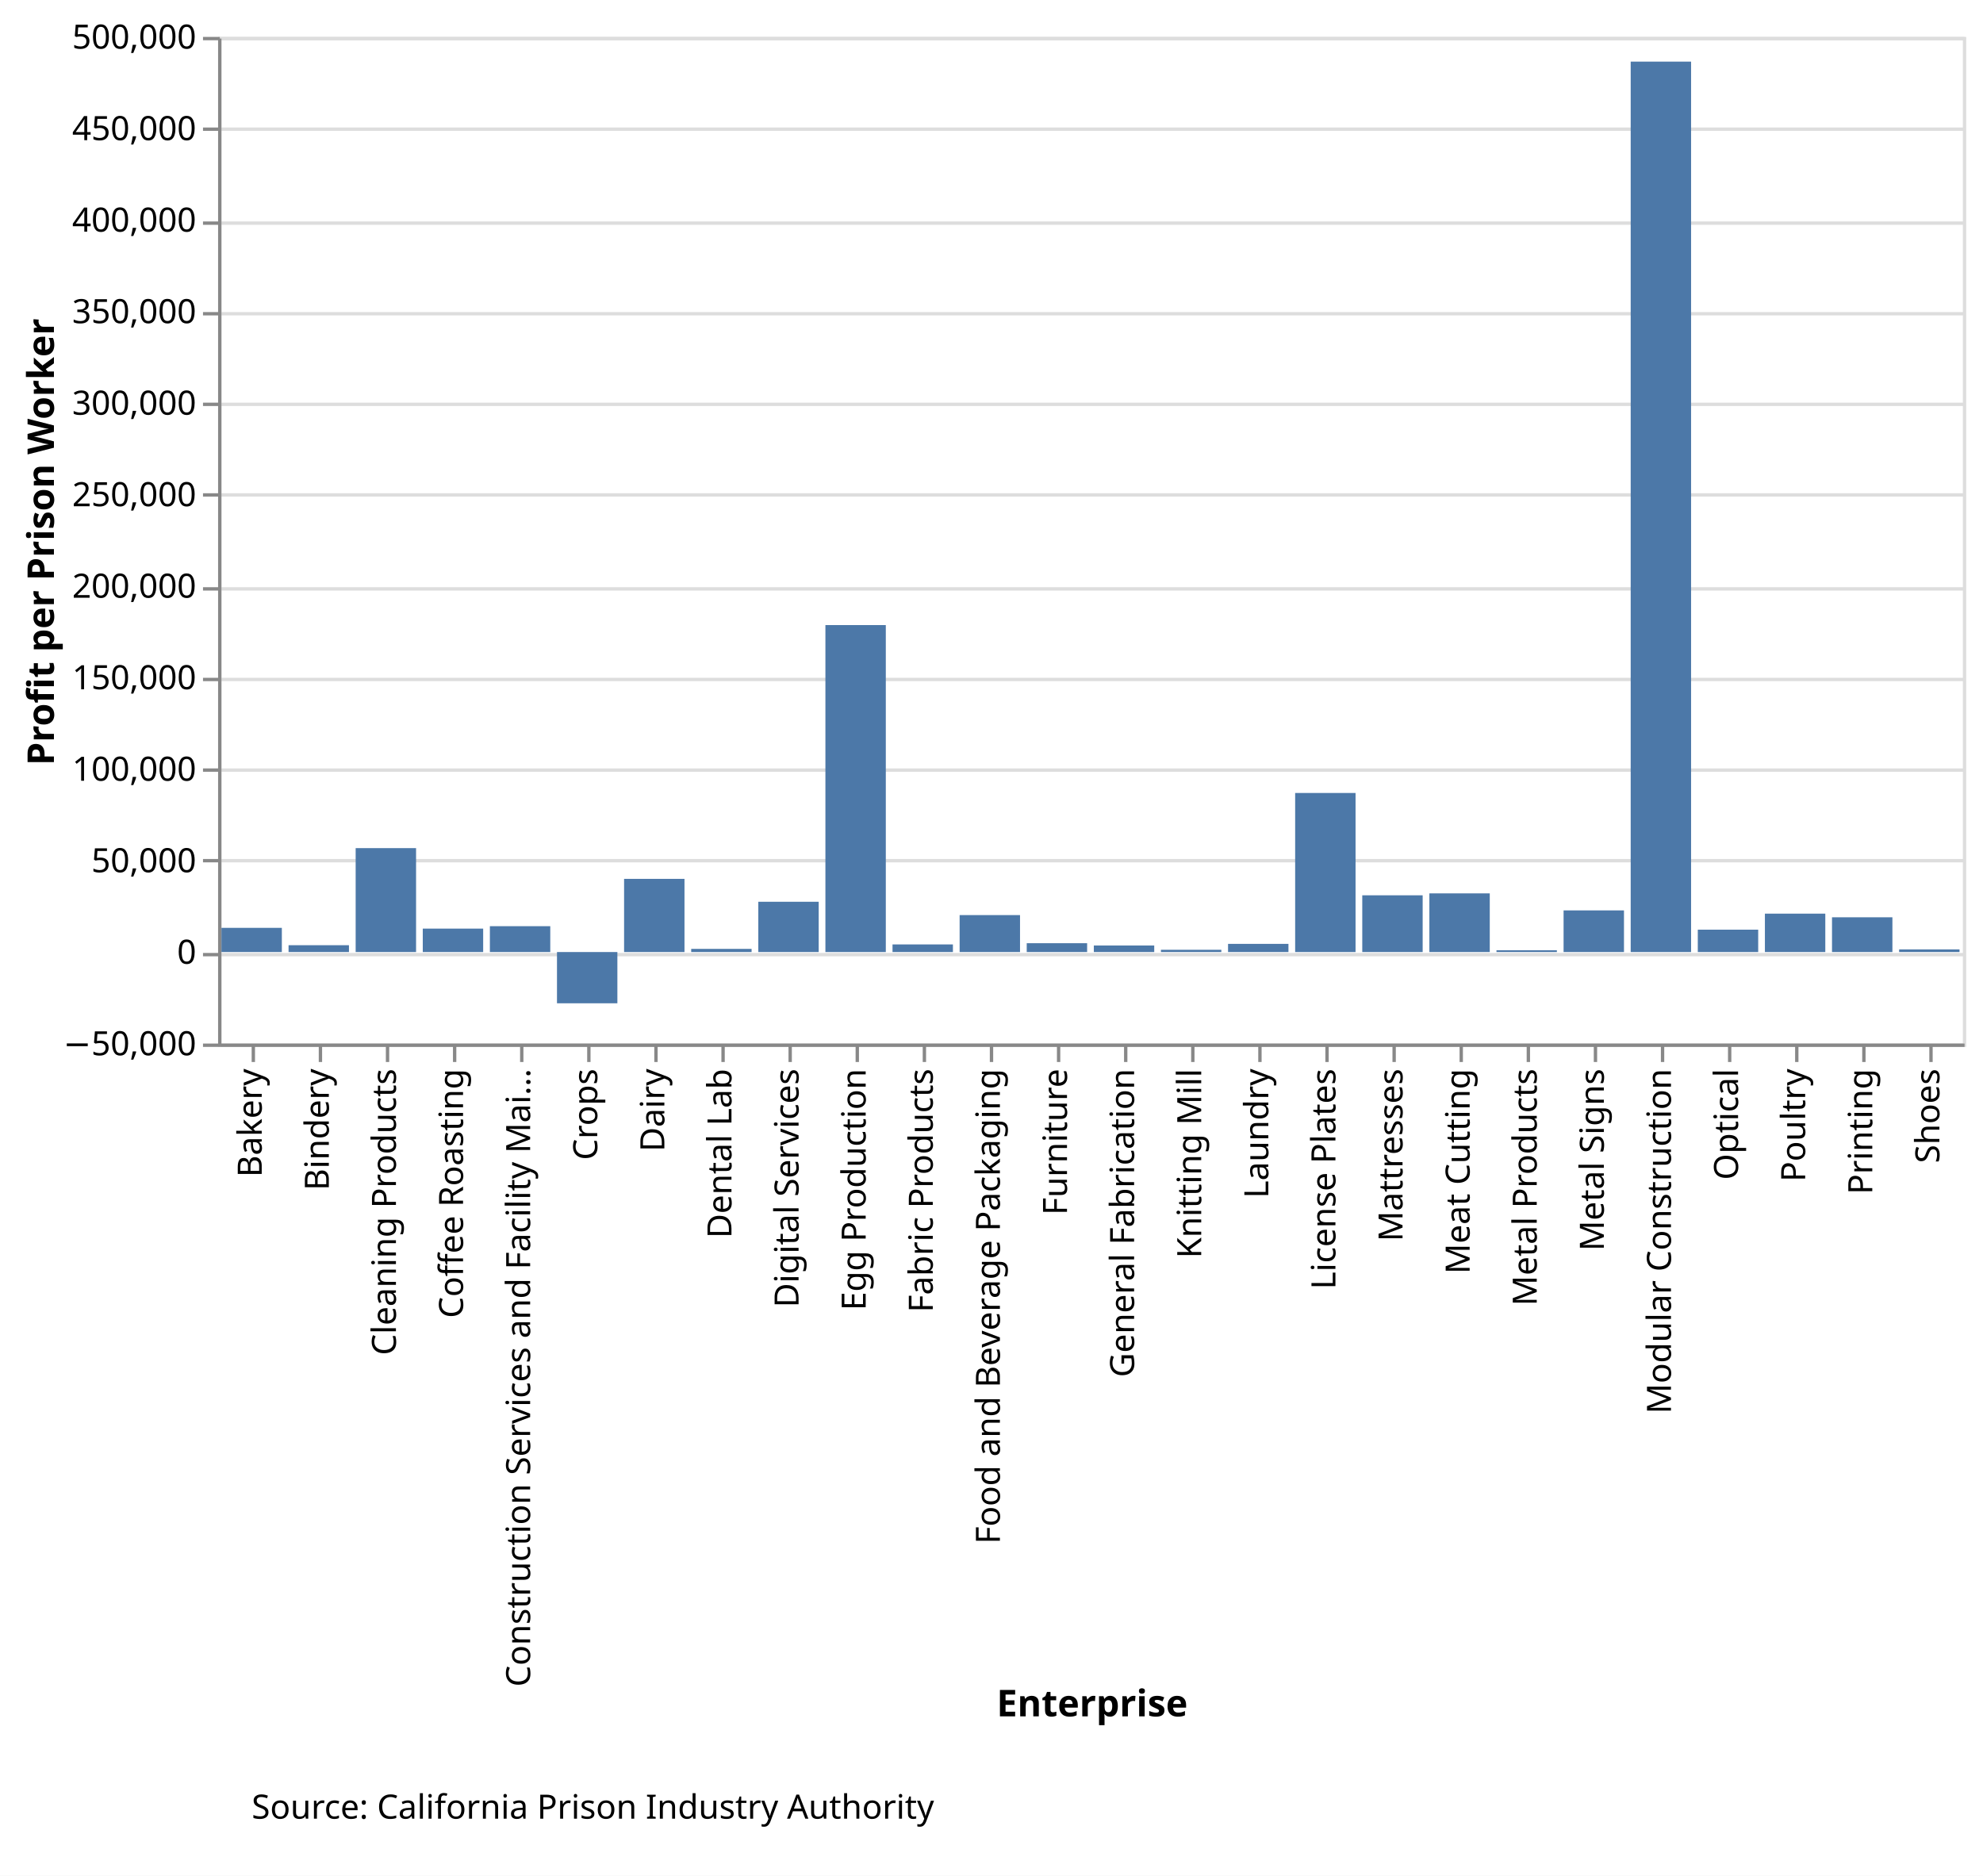
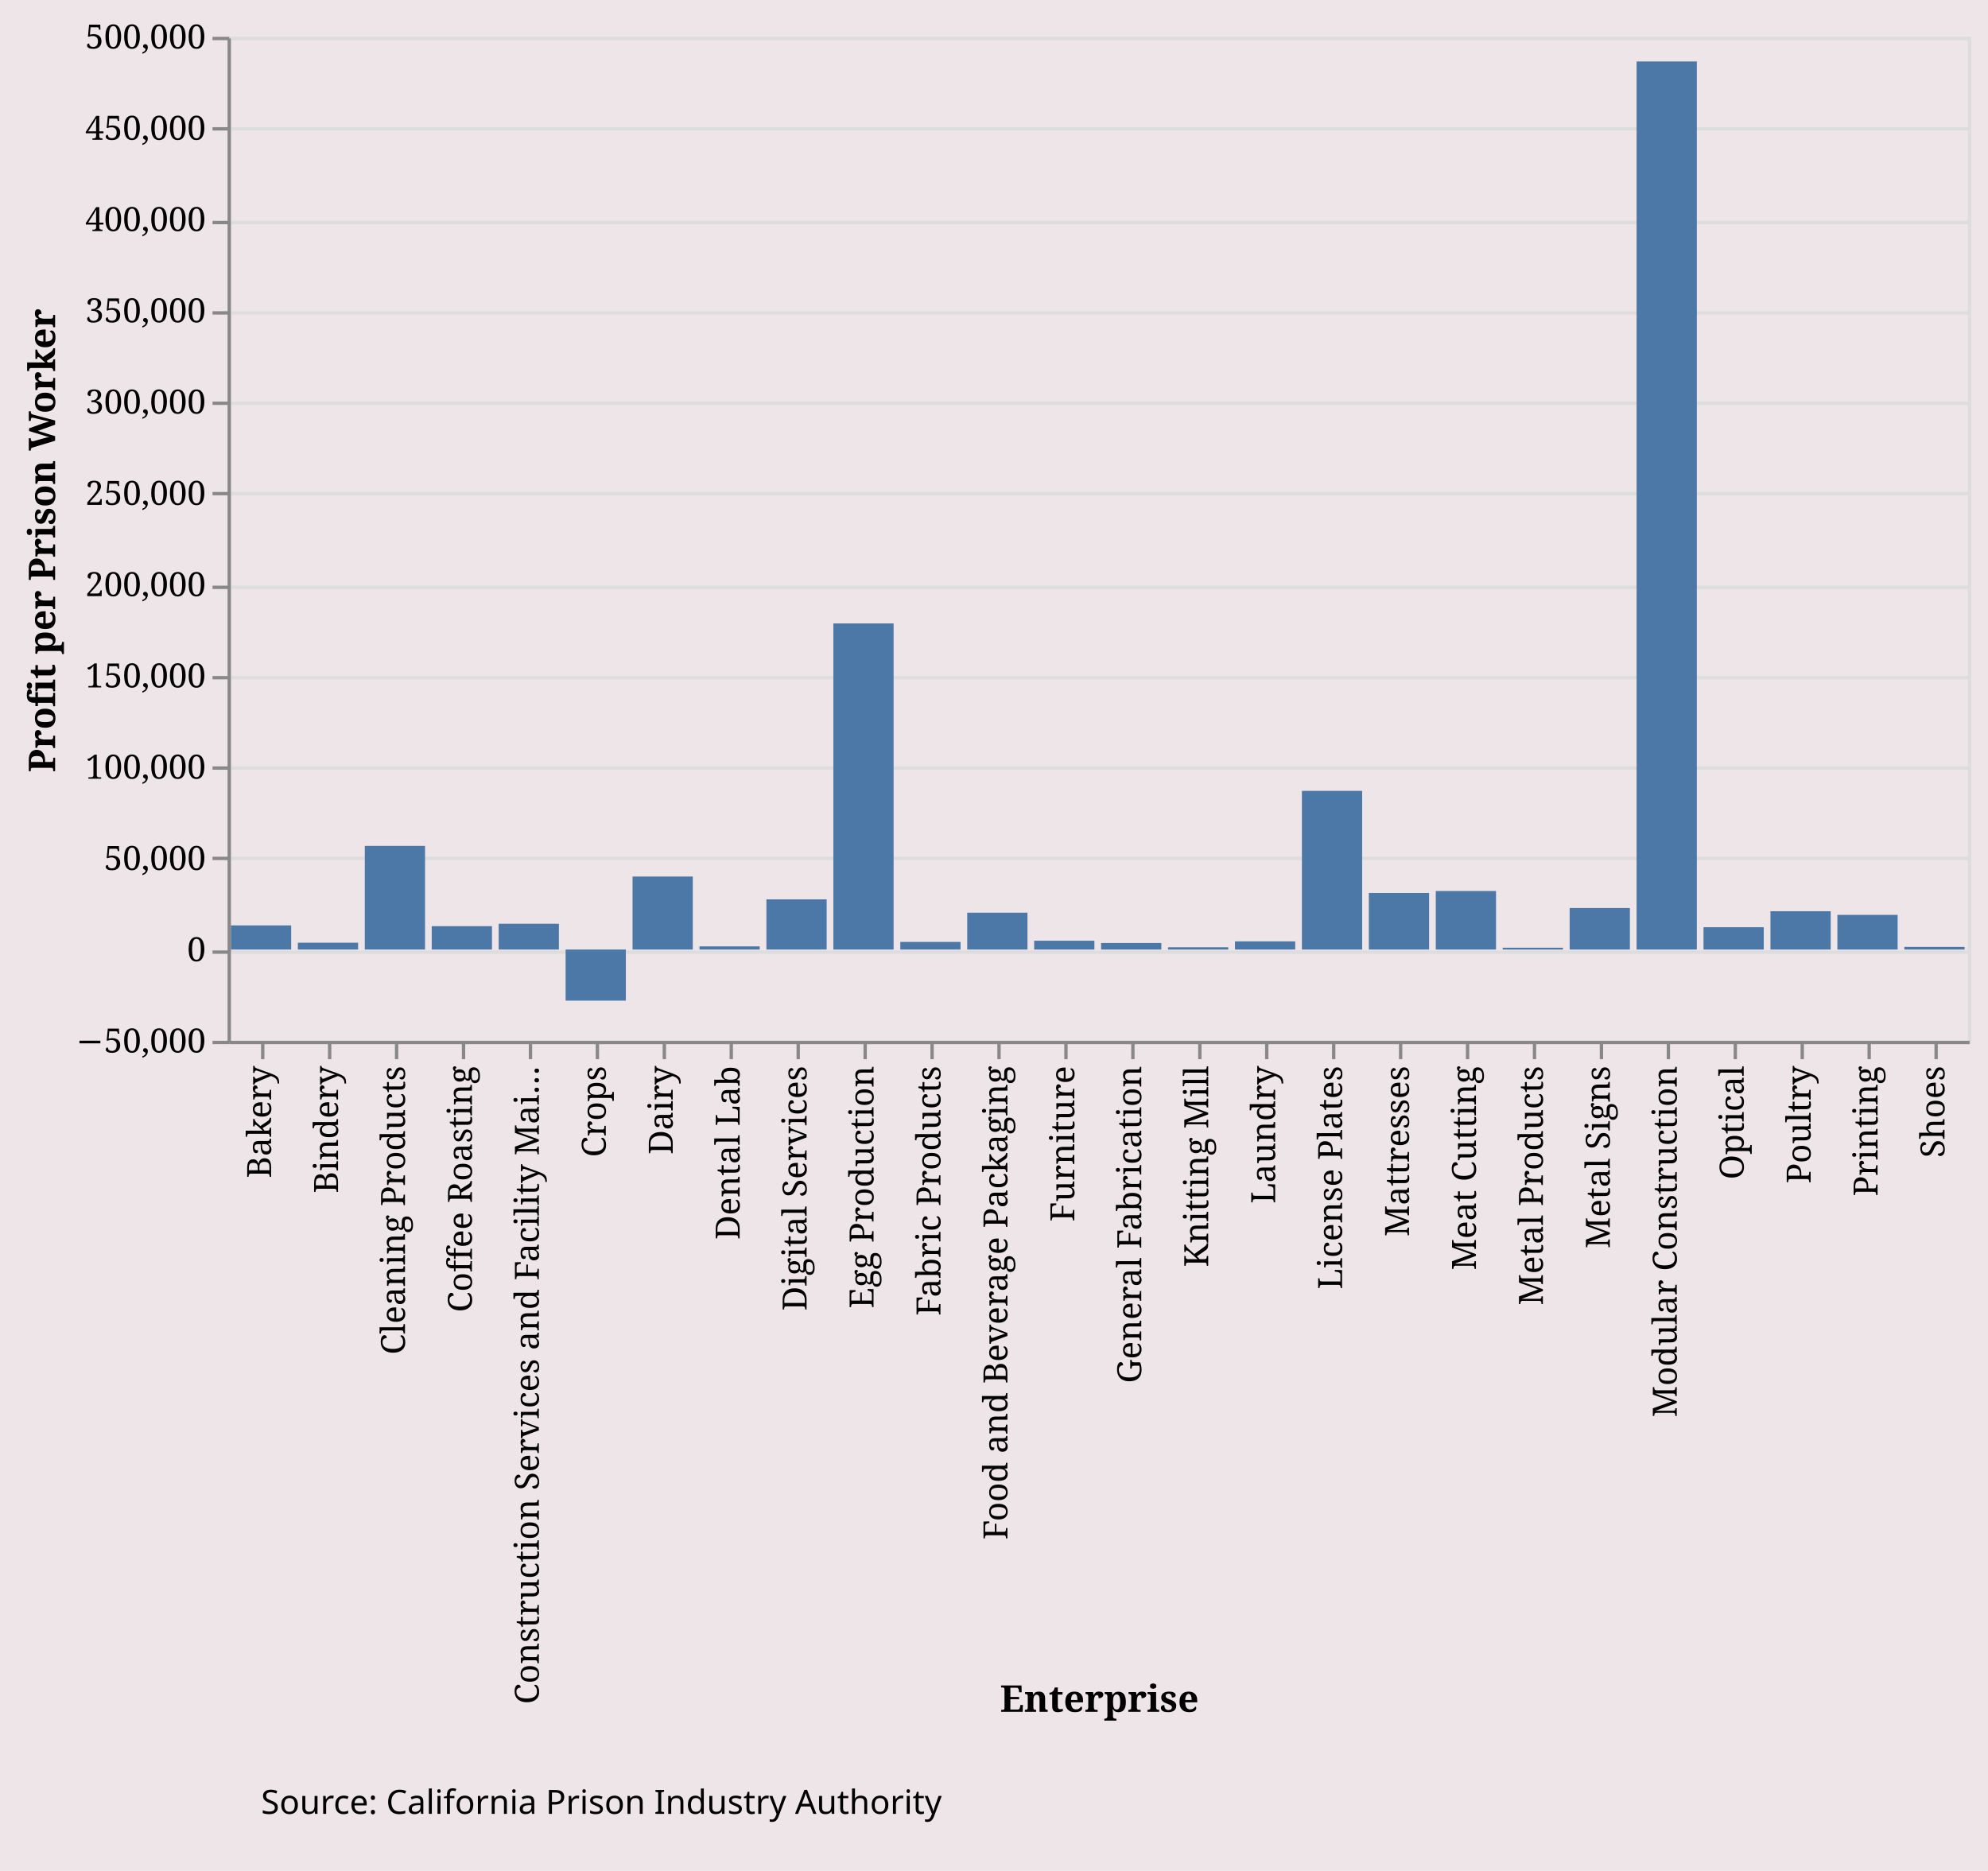
- <svg xmlns="http://www.w3.org/2000/svg" version="1.1" class="marks" width="591" height="559" viewBox="0 0 591 559">
-   <rect width="591" height="559" fill="white" />
-   <g fill="none" stroke-miterlimit="10" transform="translate(65,11)">
+ <svg xmlns="http://www.w3.org/2000/svg" version="1.1" class="marks" width="594" height="559" viewBox="0 0 594 559">
+   <rect width="594" height="559" fill="#EEE5E9" />
+   <g fill="none" stroke-miterlimit="10" transform="translate(68,11)">
    <g class="mark-group role-frame root" role="graphics-object" aria-roledescription="group mark container">
      <g transform="translate(0,0)">
        <path class="background" aria-hidden="true" d="M0,0h0v0h0Z" />
        <g>
          <g class="mark-group role-scope concat_0_group" role="graphics-object" aria-roledescription="group mark container">
            <g transform="translate(0,0)">
              <path class="background" aria-hidden="true" d="M0.5,0.5h520v300h-520Z" stroke="#ddd" />
              <g>
                <g class="mark-group role-axis" aria-hidden="true">
                  <g transform="translate(0.5,0.5)">
                    <path class="background" aria-hidden="true" d="M0,0h0v0h0Z" pointer-events="none" />
                    <g>
                      <g class="mark-rule role-axis-grid" pointer-events="none">
                        <line transform="translate(0,300)" x2="520" y2="0" stroke="#ddd" stroke-width="1" opacity="1" />
                        <line transform="translate(0,273)" x2="520" y2="0" stroke="#ddd" stroke-width="1" opacity="1" />
                        <line transform="translate(0,245)" x2="520" y2="0" stroke="#ddd" stroke-width="1" opacity="1" />
                        <line transform="translate(0,218)" x2="520" y2="0" stroke="#ddd" stroke-width="1" opacity="1" />
                        <line transform="translate(0,191)" x2="520" y2="0" stroke="#ddd" stroke-width="1" opacity="1" />
                        <line transform="translate(0,164)" x2="520" y2="0" stroke="#ddd" stroke-width="1" opacity="1" />
                        <line transform="translate(0,136)" x2="520" y2="0" stroke="#ddd" stroke-width="1" opacity="1" />
                        <line transform="translate(0,109)" x2="520" y2="0" stroke="#ddd" stroke-width="1" opacity="1" />
                        <line transform="translate(0,82)" x2="520" y2="0" stroke="#ddd" stroke-width="1" opacity="1" />
                        <line transform="translate(0,55)" x2="520" y2="0" stroke="#ddd" stroke-width="1" opacity="1" />
                        <line transform="translate(0,27)" x2="520" y2="0" stroke="#ddd" stroke-width="1" opacity="1" />
                        <line transform="translate(0,0)" x2="520" y2="0" stroke="#ddd" stroke-width="1" opacity="1" />
                      </g>
                    </g>
                    <path class="foreground" aria-hidden="true" d="" pointer-events="none" display="none" />
                  </g>
                </g>
                <g class="mark-group role-axis" role="graphics-symbol" aria-roledescription="axis" aria-label="X-axis titled 'Enterprise' for a discrete scale with 26 values: Bakery, Bindery, Cleaning Products, Coffee Roasting, Construction Services and Facility Maintenance, ending with Shoes">
                  <g transform="translate(0.5,300.5)">
                    <path class="background" aria-hidden="true" d="M0,0h0v0h0Z" pointer-events="none" />
                    <g>
                      <g class="mark-rule role-axis-tick" pointer-events="none">
                        <line transform="translate(10,0)" x2="0" y2="5" stroke="#888" stroke-width="1" opacity="1" />
                        <line transform="translate(30,0)" x2="0" y2="5" stroke="#888" stroke-width="1" opacity="1" />
                        <line transform="translate(50,0)" x2="0" y2="5" stroke="#888" stroke-width="1" opacity="1" />
                        <line transform="translate(70,0)" x2="0" y2="5" stroke="#888" stroke-width="1" opacity="1" />
                        <line transform="translate(90,0)" x2="0" y2="5" stroke="#888" stroke-width="1" opacity="1" />
                        <line transform="translate(110,0)" x2="0" y2="5" stroke="#888" stroke-width="1" opacity="1" />
                        <line transform="translate(130,0)" x2="0" y2="5" stroke="#888" stroke-width="1" opacity="1" />
                        <line transform="translate(150,0)" x2="0" y2="5" stroke="#888" stroke-width="1" opacity="1" />
                        <line transform="translate(170,0)" x2="0" y2="5" stroke="#888" stroke-width="1" opacity="1" />
                        <line transform="translate(190,0)" x2="0" y2="5" stroke="#888" stroke-width="1" opacity="1" />
                        <line transform="translate(210,0)" x2="0" y2="5" stroke="#888" stroke-width="1" opacity="1" />
                        <line transform="translate(230,0)" x2="0" y2="5" stroke="#888" stroke-width="1" opacity="1" />
                        <line transform="translate(250,0)" x2="0" y2="5" stroke="#888" stroke-width="1" opacity="1" />
                        <line transform="translate(270,0)" x2="0" y2="5" stroke="#888" stroke-width="1" opacity="1" />
                        <line transform="translate(290,0)" x2="0" y2="5" stroke="#888" stroke-width="1" opacity="1" />
                        <line transform="translate(310,0)" x2="0" y2="5" stroke="#888" stroke-width="1" opacity="1" />
                        <line transform="translate(330,0)" x2="0" y2="5" stroke="#888" stroke-width="1" opacity="1" />
                        <line transform="translate(350,0)" x2="0" y2="5" stroke="#888" stroke-width="1" opacity="1" />
                        <line transform="translate(370,0)" x2="0" y2="5" stroke="#888" stroke-width="1" opacity="1" />
                        <line transform="translate(390,0)" x2="0" y2="5" stroke="#888" stroke-width="1" opacity="1" />
                        <line transform="translate(410,0)" x2="0" y2="5" stroke="#888" stroke-width="1" opacity="1" />
                        <line transform="translate(430,0)" x2="0" y2="5" stroke="#888" stroke-width="1" opacity="1" />
                        <line transform="translate(450,0)" x2="0" y2="5" stroke="#888" stroke-width="1" opacity="1" />
                        <line transform="translate(470,0)" x2="0" y2="5" stroke="#888" stroke-width="1" opacity="1" />
                        <line transform="translate(490,0)" x2="0" y2="5" stroke="#888" stroke-width="1" opacity="1" />
                        <line transform="translate(510,0)" x2="0" y2="5" stroke="#888" stroke-width="1" opacity="1" />
                      </g>
                      <g class="mark-text role-axis-label" pointer-events="none">
-                         <text text-anchor="end" transform="translate(9.5,7) rotate(270) translate(0,3)" font-family="sans-serif" font-size="10px" fill="#000" opacity="1">Bakery</text>
-                         <text text-anchor="end" transform="translate(29.5,7) rotate(270) translate(0,3)" font-family="sans-serif" font-size="10px" fill="#000" opacity="1">Bindery</text>
-                         <text text-anchor="end" transform="translate(49.5,7) rotate(270) translate(0,3)" font-family="sans-serif" font-size="10px" fill="#000" opacity="1">Cleaning Products</text>
-                         <text text-anchor="end" transform="translate(69.5,7) rotate(270) translate(0,3)" font-family="sans-serif" font-size="10px" fill="#000" opacity="1">Coffee Roasting</text>
-                         <text text-anchor="end" transform="translate(89.5,7) rotate(270) translate(0,3)" font-family="sans-serif" font-size="10px" fill="#000" opacity="1">Construction Services and Facility Mai…</text>
-                         <text text-anchor="end" transform="translate(109.5,7) rotate(270) translate(0,3)" font-family="sans-serif" font-size="10px" fill="#000" opacity="1">Crops</text>
-                         <text text-anchor="end" transform="translate(129.5,7) rotate(270) translate(0,3)" font-family="sans-serif" font-size="10px" fill="#000" opacity="1">Dairy</text>
-                         <text text-anchor="end" transform="translate(149.5,7) rotate(270) translate(0,3)" font-family="sans-serif" font-size="10px" fill="#000" opacity="1">Dental Lab</text>
-                         <text text-anchor="end" transform="translate(169.5,7) rotate(270) translate(0,3)" font-family="sans-serif" font-size="10px" fill="#000" opacity="1">Digital Services</text>
-                         <text text-anchor="end" transform="translate(189.5,7) rotate(270) translate(0,3)" font-family="sans-serif" font-size="10px" fill="#000" opacity="1">Egg Production</text>
-                         <text text-anchor="end" transform="translate(209.5,7) rotate(270) translate(0,3)" font-family="sans-serif" font-size="10px" fill="#000" opacity="1">Fabric Products</text>
-                         <text text-anchor="end" transform="translate(229.5,7) rotate(270) translate(0,3)" font-family="sans-serif" font-size="10px" fill="#000" opacity="1">Food and Beverage Packaging</text>
-                         <text text-anchor="end" transform="translate(249.5,7) rotate(270) translate(0,3)" font-family="sans-serif" font-size="10px" fill="#000" opacity="1">Furniture</text>
-                         <text text-anchor="end" transform="translate(269.5,7) rotate(270) translate(0,3)" font-family="sans-serif" font-size="10px" fill="#000" opacity="1">General Fabrication</text>
-                         <text text-anchor="end" transform="translate(289.5,7) rotate(270) translate(0,3)" font-family="sans-serif" font-size="10px" fill="#000" opacity="1">Knitting Mill</text>
-                         <text text-anchor="end" transform="translate(309.5,7) rotate(270) translate(0,3)" font-family="sans-serif" font-size="10px" fill="#000" opacity="1">Laundry</text>
-                         <text text-anchor="end" transform="translate(329.5,7) rotate(270) translate(0,3)" font-family="sans-serif" font-size="10px" fill="#000" opacity="1">License Plates</text>
-                         <text text-anchor="end" transform="translate(349.5,7) rotate(270) translate(0,3)" font-family="sans-serif" font-size="10px" fill="#000" opacity="1">Mattresses</text>
-                         <text text-anchor="end" transform="translate(369.5,7) rotate(270) translate(0,3)" font-family="sans-serif" font-size="10px" fill="#000" opacity="1">Meat Cutting</text>
-                         <text text-anchor="end" transform="translate(389.5,7) rotate(270) translate(0,3)" font-family="sans-serif" font-size="10px" fill="#000" opacity="1">Metal Products</text>
-                         <text text-anchor="end" transform="translate(409.5,7) rotate(270) translate(0,3)" font-family="sans-serif" font-size="10px" fill="#000" opacity="1">Metal Signs</text>
-                         <text text-anchor="end" transform="translate(429.5,7) rotate(270) translate(0,3)" font-family="sans-serif" font-size="10px" fill="#000" opacity="1">Modular Construction</text>
-                         <text text-anchor="end" transform="translate(449.5,7) rotate(270) translate(0,3)" font-family="sans-serif" font-size="10px" fill="#000" opacity="1">Optical</text>
-                         <text text-anchor="end" transform="translate(469.5,7) rotate(270) translate(0,3)" font-family="sans-serif" font-size="10px" fill="#000" opacity="1">Poultry</text>
-                         <text text-anchor="end" transform="translate(489.5,7) rotate(270) translate(0,3)" font-family="sans-serif" font-size="10px" fill="#000" opacity="1">Printing</text>
-                         <text text-anchor="end" transform="translate(509.5,7) rotate(270) translate(0,3)" font-family="sans-serif" font-size="10px" fill="#000" opacity="1">Shoes</text>
+                         <text text-anchor="end" transform="translate(9.5,7) rotate(270) translate(0,3)" font-family="Georgia" font-size="10px" fill="#000" opacity="1">Bakery</text>
+                         <text text-anchor="end" transform="translate(29.5,7) rotate(270) translate(0,3)" font-family="Georgia" font-size="10px" fill="#000" opacity="1">Bindery</text>
+                         <text text-anchor="end" transform="translate(49.5,7) rotate(270) translate(0,3)" font-family="Georgia" font-size="10px" fill="#000" opacity="1">Cleaning Products</text>
+                         <text text-anchor="end" transform="translate(69.5,7) rotate(270) translate(0,3)" font-family="Georgia" font-size="10px" fill="#000" opacity="1">Coffee Roasting</text>
+                         <text text-anchor="end" transform="translate(89.5,7) rotate(270) translate(0,3)" font-family="Georgia" font-size="10px" fill="#000" opacity="1">Construction Services and Facility Mai…</text>
+                         <text text-anchor="end" transform="translate(109.5,7) rotate(270) translate(0,3)" font-family="Georgia" font-size="10px" fill="#000" opacity="1">Crops</text>
+                         <text text-anchor="end" transform="translate(129.5,7) rotate(270) translate(0,3)" font-family="Georgia" font-size="10px" fill="#000" opacity="1">Dairy</text>
+                         <text text-anchor="end" transform="translate(149.5,7) rotate(270) translate(0,3)" font-family="Georgia" font-size="10px" fill="#000" opacity="1">Dental Lab</text>
+                         <text text-anchor="end" transform="translate(169.5,7) rotate(270) translate(0,3)" font-family="Georgia" font-size="10px" fill="#000" opacity="1">Digital Services</text>
+                         <text text-anchor="end" transform="translate(189.5,7) rotate(270) translate(0,3)" font-family="Georgia" font-size="10px" fill="#000" opacity="1">Egg Production</text>
+                         <text text-anchor="end" transform="translate(209.5,7) rotate(270) translate(0,3)" font-family="Georgia" font-size="10px" fill="#000" opacity="1">Fabric Products</text>
+                         <text text-anchor="end" transform="translate(229.5,7) rotate(270) translate(0,3)" font-family="Georgia" font-size="10px" fill="#000" opacity="1">Food and Beverage Packaging</text>
+                         <text text-anchor="end" transform="translate(249.5,7) rotate(270) translate(0,3)" font-family="Georgia" font-size="10px" fill="#000" opacity="1">Furniture</text>
+                         <text text-anchor="end" transform="translate(269.5,7) rotate(270) translate(0,3)" font-family="Georgia" font-size="10px" fill="#000" opacity="1">General Fabrication</text>
+                         <text text-anchor="end" transform="translate(289.5,7) rotate(270) translate(0,3)" font-family="Georgia" font-size="10px" fill="#000" opacity="1">Knitting Mill</text>
+                         <text text-anchor="end" transform="translate(309.5,7) rotate(270) translate(0,3)" font-family="Georgia" font-size="10px" fill="#000" opacity="1">Laundry</text>
+                         <text text-anchor="end" transform="translate(329.5,7) rotate(270) translate(0,3)" font-family="Georgia" font-size="10px" fill="#000" opacity="1">License Plates</text>
+                         <text text-anchor="end" transform="translate(349.5,7) rotate(270) translate(0,3)" font-family="Georgia" font-size="10px" fill="#000" opacity="1">Mattresses</text>
+                         <text text-anchor="end" transform="translate(369.5,7) rotate(270) translate(0,3)" font-family="Georgia" font-size="10px" fill="#000" opacity="1">Meat Cutting</text>
+                         <text text-anchor="end" transform="translate(389.5,7) rotate(270) translate(0,3)" font-family="Georgia" font-size="10px" fill="#000" opacity="1">Metal Products</text>
+                         <text text-anchor="end" transform="translate(409.5,7) rotate(270) translate(0,3)" font-family="Georgia" font-size="10px" fill="#000" opacity="1">Metal Signs</text>
+                         <text text-anchor="end" transform="translate(429.5,7) rotate(270) translate(0,3)" font-family="Georgia" font-size="10px" fill="#000" opacity="1">Modular Construction</text>
+                         <text text-anchor="end" transform="translate(449.5,7) rotate(270) translate(0,3)" font-family="Georgia" font-size="10px" fill="#000" opacity="1">Optical</text>
+                         <text text-anchor="end" transform="translate(469.5,7) rotate(270) translate(0,3)" font-family="Georgia" font-size="10px" fill="#000" opacity="1">Poultry</text>
+                         <text text-anchor="end" transform="translate(489.5,7) rotate(270) translate(0,3)" font-family="Georgia" font-size="10px" fill="#000" opacity="1">Printing</text>
+                         <text text-anchor="end" transform="translate(509.5,7) rotate(270) translate(0,3)" font-family="Georgia" font-size="10px" fill="#000" opacity="1">Shoes</text>
                      </g>
                      <g class="mark-rule role-axis-domain" pointer-events="none">
                        <line transform="translate(0,0)" x2="520" y2="0" stroke="#888" stroke-width="1" opacity="1" />
                      </g>
                      <g class="mark-text role-axis-title" pointer-events="none">
-                         <text text-anchor="middle" transform="translate(260,200)" font-family="sans-serif" font-size="11px" font-weight="bold" fill="#000" opacity="1">Enterprise</text>
+                         <text text-anchor="middle" transform="translate(260,200)" font-family="Georgia" font-size="11px" font-weight="bold" fill="#000" opacity="1">Enterprise</text>
                      </g>
                    </g>
                    <path class="foreground" aria-hidden="true" d="" pointer-events="none" display="none" />
                  </g>
                </g>
                <g class="mark-group role-axis" role="graphics-symbol" aria-roledescription="axis" aria-label="Y-axis titled 'Profit per Prison Worker' for a linear scale with values from −50,000 to 500,000">
                  <g transform="translate(0.5,0.5)">
                    <path class="background" aria-hidden="true" d="M0,0h0v0h0Z" pointer-events="none" />
                    <g>
                      <g class="mark-rule role-axis-tick" pointer-events="none">
                        <line transform="translate(0,300)" x2="-5" y2="0" stroke="#888" stroke-width="1" opacity="1" />
                        <line transform="translate(0,273)" x2="-5" y2="0" stroke="#888" stroke-width="1" opacity="1" />
                        <line transform="translate(0,245)" x2="-5" y2="0" stroke="#888" stroke-width="1" opacity="1" />
                        <line transform="translate(0,218)" x2="-5" y2="0" stroke="#888" stroke-width="1" opacity="1" />
                        <line transform="translate(0,191)" x2="-5" y2="0" stroke="#888" stroke-width="1" opacity="1" />
                        <line transform="translate(0,164)" x2="-5" y2="0" stroke="#888" stroke-width="1" opacity="1" />
                        <line transform="translate(0,136)" x2="-5" y2="0" stroke="#888" stroke-width="1" opacity="1" />
                        <line transform="translate(0,109)" x2="-5" y2="0" stroke="#888" stroke-width="1" opacity="1" />
                        <line transform="translate(0,82)" x2="-5" y2="0" stroke="#888" stroke-width="1" opacity="1" />
                        <line transform="translate(0,55)" x2="-5" y2="0" stroke="#888" stroke-width="1" opacity="1" />
                        <line transform="translate(0,27)" x2="-5" y2="0" stroke="#888" stroke-width="1" opacity="1" />
                        <line transform="translate(0,0)" x2="-5" y2="0" stroke="#888" stroke-width="1" opacity="1" />
                      </g>
                      <g class="mark-text role-axis-label" pointer-events="none">
-                         <text text-anchor="end" transform="translate(-7,303)" font-family="sans-serif" font-size="10px" fill="#000" opacity="1">−50,000</text>
-                         <text text-anchor="end" transform="translate(-7,275.7273)" font-family="sans-serif" font-size="10px" fill="#000" opacity="1">0</text>
-                         <text text-anchor="end" transform="translate(-7,248.4545)" font-family="sans-serif" font-size="10px" fill="#000" opacity="1">50,000</text>
-                         <text text-anchor="end" transform="translate(-7,221.1818)" font-family="sans-serif" font-size="10px" fill="#000" opacity="1">100,000</text>
-                         <text text-anchor="end" transform="translate(-7,193.9091)" font-family="sans-serif" font-size="10px" fill="#000" opacity="1">150,000</text>
-                         <text text-anchor="end" transform="translate(-7,166.6364)" font-family="sans-serif" font-size="10px" fill="#000" opacity="1">200,000</text>
-                         <text text-anchor="end" transform="translate(-7,139.3636)" font-family="sans-serif" font-size="10px" fill="#000" opacity="1">250,000</text>
-                         <text text-anchor="end" transform="translate(-7,112.0909)" font-family="sans-serif" font-size="10px" fill="#000" opacity="1">300,000</text>
-                         <text text-anchor="end" transform="translate(-7,84.81818)" font-family="sans-serif" font-size="10px" fill="#000" opacity="1">350,000</text>
-                         <text text-anchor="end" transform="translate(-7,57.54545)" font-family="sans-serif" font-size="10px" fill="#000" opacity="1">400,000</text>
-                         <text text-anchor="end" transform="translate(-7,30.27273)" font-family="sans-serif" font-size="10px" fill="#000" opacity="1">450,000</text>
-                         <text text-anchor="end" transform="translate(-7,3)" font-family="sans-serif" font-size="10px" fill="#000" opacity="1">500,000</text>
+                         <text text-anchor="end" transform="translate(-7,303)" font-family="Georgia" font-size="10px" fill="#000" opacity="1">−50,000</text>
+                         <text text-anchor="end" transform="translate(-7,275.7273)" font-family="Georgia" font-size="10px" fill="#000" opacity="1">0</text>
+                         <text text-anchor="end" transform="translate(-7,248.4545)" font-family="Georgia" font-size="10px" fill="#000" opacity="1">50,000</text>
+                         <text text-anchor="end" transform="translate(-7,221.1818)" font-family="Georgia" font-size="10px" fill="#000" opacity="1">100,000</text>
+                         <text text-anchor="end" transform="translate(-7,193.9091)" font-family="Georgia" font-size="10px" fill="#000" opacity="1">150,000</text>
+                         <text text-anchor="end" transform="translate(-7,166.6364)" font-family="Georgia" font-size="10px" fill="#000" opacity="1">200,000</text>
+                         <text text-anchor="end" transform="translate(-7,139.3636)" font-family="Georgia" font-size="10px" fill="#000" opacity="1">250,000</text>
+                         <text text-anchor="end" transform="translate(-7,112.0909)" font-family="Georgia" font-size="10px" fill="#000" opacity="1">300,000</text>
+                         <text text-anchor="end" transform="translate(-7,84.81818)" font-family="Georgia" font-size="10px" fill="#000" opacity="1">350,000</text>
+                         <text text-anchor="end" transform="translate(-7,57.54545)" font-family="Georgia" font-size="10px" fill="#000" opacity="1">400,000</text>
+                         <text text-anchor="end" transform="translate(-7,30.27273)" font-family="Georgia" font-size="10px" fill="#000" opacity="1">450,000</text>
+                         <text text-anchor="end" transform="translate(-7,3)" font-family="Georgia" font-size="10px" fill="#000" opacity="1">500,000</text>
                      </g>
                      <g class="mark-rule role-axis-domain" pointer-events="none">
                        <line transform="translate(0,300)" x2="0" y2="-300" stroke="#888" stroke-width="1" opacity="1" />
                      </g>
                      <g class="mark-text role-axis-title" pointer-events="none">
-                         <text text-anchor="middle" transform="translate(-47.42578,150) rotate(-90) translate(0,-2)" font-family="sans-serif" font-size="11px" font-weight="bold" fill="#000" opacity="1">Profit per Prison Worker</text>
+                         <text text-anchor="middle" transform="translate(-50.0332,150) rotate(-90) translate(0,-2)" font-family="Georgia" font-size="11px" font-weight="bold" fill="#000" opacity="1">Profit per Prison Worker</text>
                      </g>
                    </g>
                    <path class="foreground" aria-hidden="true" d="" pointer-events="none" display="none" />
                  </g>
                </g>
                <g class="mark-rect role-mark concat_0_marks" role="graphics-object" aria-roledescription="rect mark container">
                  <path aria-label="Enterprise: Furniture; Profit per Prison Worker: 4825.783972" role="graphics-symbol" aria-roledescription="bar" d="M241,270.095h18v2.632h-18Z" fill="#4c78a8" />
                  <path aria-label="Enterprise: Metal Products; Profit per Prison Worker: 985.9813084" role="graphics-symbol" aria-roledescription="bar" d="M381,272.189h18v0.538h-18Z" fill="#4c78a8" />
                  <path aria-label="Enterprise: License Plates; Profit per Prison Worker: 86908.33333" role="graphics-symbol" aria-roledescription="bar" d="M321,225.323h18v47.405h-18Z" fill="#4c78a8" />
                  <path aria-label="Enterprise: General Fabrication; Profit per Prison Worker: 3581.967213" role="graphics-symbol" aria-roledescription="bar" d="M261,270.773h18v1.954h-18Z" fill="#4c78a8" />
                  <path aria-label="Enterprise: Bindery; Profit per Prison Worker: 3731.343284" role="graphics-symbol" aria-roledescription="bar" d="M21,270.692h18v2.035h-18Z" fill="#4c78a8" />
                  <path aria-label="Enterprise: Knitting Mill; Profit per Prison Worker: 1232.55814" role="graphics-symbol" aria-roledescription="bar" d="M281,272.055h18v0.672h-18Z" fill="#4c78a8" />
                  <path aria-label="Enterprise: Fabric Products; Profit per Prison Worker: 4159.502262" role="graphics-symbol" aria-roledescription="bar" d="M201,270.458h18v2.269h-18Z" fill="#4c78a8" />
                  <path aria-label="Enterprise: Shoes; Profit per Prison Worker: 1438.202247" role="graphics-symbol" aria-roledescription="bar" d="M501,271.943h18v0.784h-18Z" fill="#4c78a8" />
                  <path aria-label="Enterprise: Mattresses; Profit per Prison Worker: 31000" role="graphics-symbol" aria-roledescription="bar" d="M341,255.818h18v16.909h-18Z" fill="#4c78a8" />
                  <path aria-label="Enterprise: Cleaning Products; Profit per Prison Worker: 56775" role="graphics-symbol" aria-roledescription="bar" d="M41,241.759h18v30.968h-18Z" fill="#4c78a8" />
                  <path aria-label="Enterprise: Modular Construction; Profit per Prison Worker: 486500" role="graphics-symbol" aria-roledescription="bar" d="M421,7.364h18v265.364h-18Z" fill="#4c78a8" />
                  <path aria-label="Enterprise: Meat Cutting; Profit per Prison Worker: 32052.63158" role="graphics-symbol" aria-roledescription="bar" d="M361,255.244h18v17.483h-18Z" fill="#4c78a8" />
                  <path aria-label="Enterprise: Bakery; Profit per Prison Worker: 13217.3913" role="graphics-symbol" aria-roledescription="bar" d="M1,265.518h18v7.209h-18Z" fill="#4c78a8" />
                  <path aria-label="Enterprise: Coffee Roasting; Profit per Prison Worker: 12800" role="graphics-symbol" aria-roledescription="bar" d="M61,265.745h18v6.982h-18Z" fill="#4c78a8" />
                  <path aria-label="Enterprise: Food and Beverage Packaging; Profit per Prison Worker: 20188.67925" role="graphics-symbol" aria-roledescription="bar" d="M221,261.715h18v11.012h-18Z" fill="#4c78a8" />
                  <path aria-label="Enterprise: Metal Signs; Profit per Prison Worker: 22750" role="graphics-symbol" aria-roledescription="bar" d="M401,260.318h18v12.409h-18Z" fill="#4c78a8" />
                  <path aria-label="Enterprise: Printing; Profit per Prison Worker: 18987.80488" role="graphics-symbol" aria-roledescription="bar" d="M481,262.37h18v10.357h-18Z" fill="#4c78a8" />
                  <path aria-label="Enterprise: Dental Lab; Profit per Prison Worker: 1721.311475" role="graphics-symbol" aria-roledescription="bar" d="M141,271.788h18v0.939h-18Z" fill="#4c78a8" />
                  <path aria-label="Enterprise: Digital Services; Profit per Prison Worker: 27470.58824" role="graphics-symbol" aria-roledescription="bar" d="M161,257.743h18v14.984h-18Z" fill="#4c78a8" />
                  <path aria-label="Enterprise: Laundry; Profit per Prison Worker: 4460.31746" role="graphics-symbol" aria-roledescription="bar" d="M301,270.294h18v2.433h-18Z" fill="#4c78a8" />
                  <path aria-label="Enterprise: Optical; Profit per Prison Worker: 12224.13793" role="graphics-symbol" aria-roledescription="bar" d="M441,266.06h18v6.668h-18Z" fill="#4c78a8" />
                  <path aria-label="Enterprise: Construction Services and Facility Maintenance; Profit per Prison Worker: 14127.36318" role="graphics-symbol" aria-roledescription="bar" d="M81,265.021h18v7.706h-18Z" fill="#4c78a8" />
                  <path aria-label="Enterprise: Dairy; Profit per Prison Worker: 39981.48148" role="graphics-symbol" aria-roledescription="bar" d="M121,250.919h18v21.808h-18Z" fill="#4c78a8" />
                  <path aria-label="Enterprise: Crops; Profit per Prison Worker: −28000" role="graphics-symbol" aria-roledescription="bar" d="M101,272.727h18v15.273h-18Z" fill="#4c78a8" />
                  <path aria-label="Enterprise: Poultry; Profit per Prison Worker: 20979.16667" role="graphics-symbol" aria-roledescription="bar" d="M461,261.284h18v11.443h-18Z" fill="#4c78a8" />
                  <path aria-label="Enterprise: Egg Production; Profit per Prison Worker: 178642.8571" role="graphics-symbol" aria-roledescription="bar" d="M181,175.286h18v97.442h-18Z" fill="#4c78a8" />
                </g>
              </g>
              <path class="foreground" aria-hidden="true" d="" display="none" />
            </g>
          </g>
          <g class="mark-group role-scope concat_1_group" role="graphics-object" aria-roledescription="group mark container">
            <g transform="translate(0,523)">
              <path class="background" aria-hidden="true" d="M0,0h20v20h-20Z" />
              <g>
                <g class="mark-text role-mark concat_1_marks" role="graphics-object" aria-roledescription="text mark container">
-                   <text aria-label="text: Source: California Prison Industry Authority" role="graphics-symbol" aria-roledescription="text mark" text-anchor="start" transform="translate(10,8)" font-family="sans-serif" font-size="10px" fill="black">Source: California Prison Industry Authority</text>
+                   <text aria-label="text: Source: California Prison Industry Authority" role="graphics-symbol" aria-roledescription="text mark" text-anchor="start" transform="translate(10,8)" font-family="Verdana" font-size="10px" fill="black">Source: California Prison Industry Authority</text>
                </g>
              </g>
              <path class="foreground" aria-hidden="true" d="" display="none" />
            </g>
          </g>
        </g>
        <path class="foreground" aria-hidden="true" d="" display="none" />
      </g>
    </g>
  </g>
</svg>
